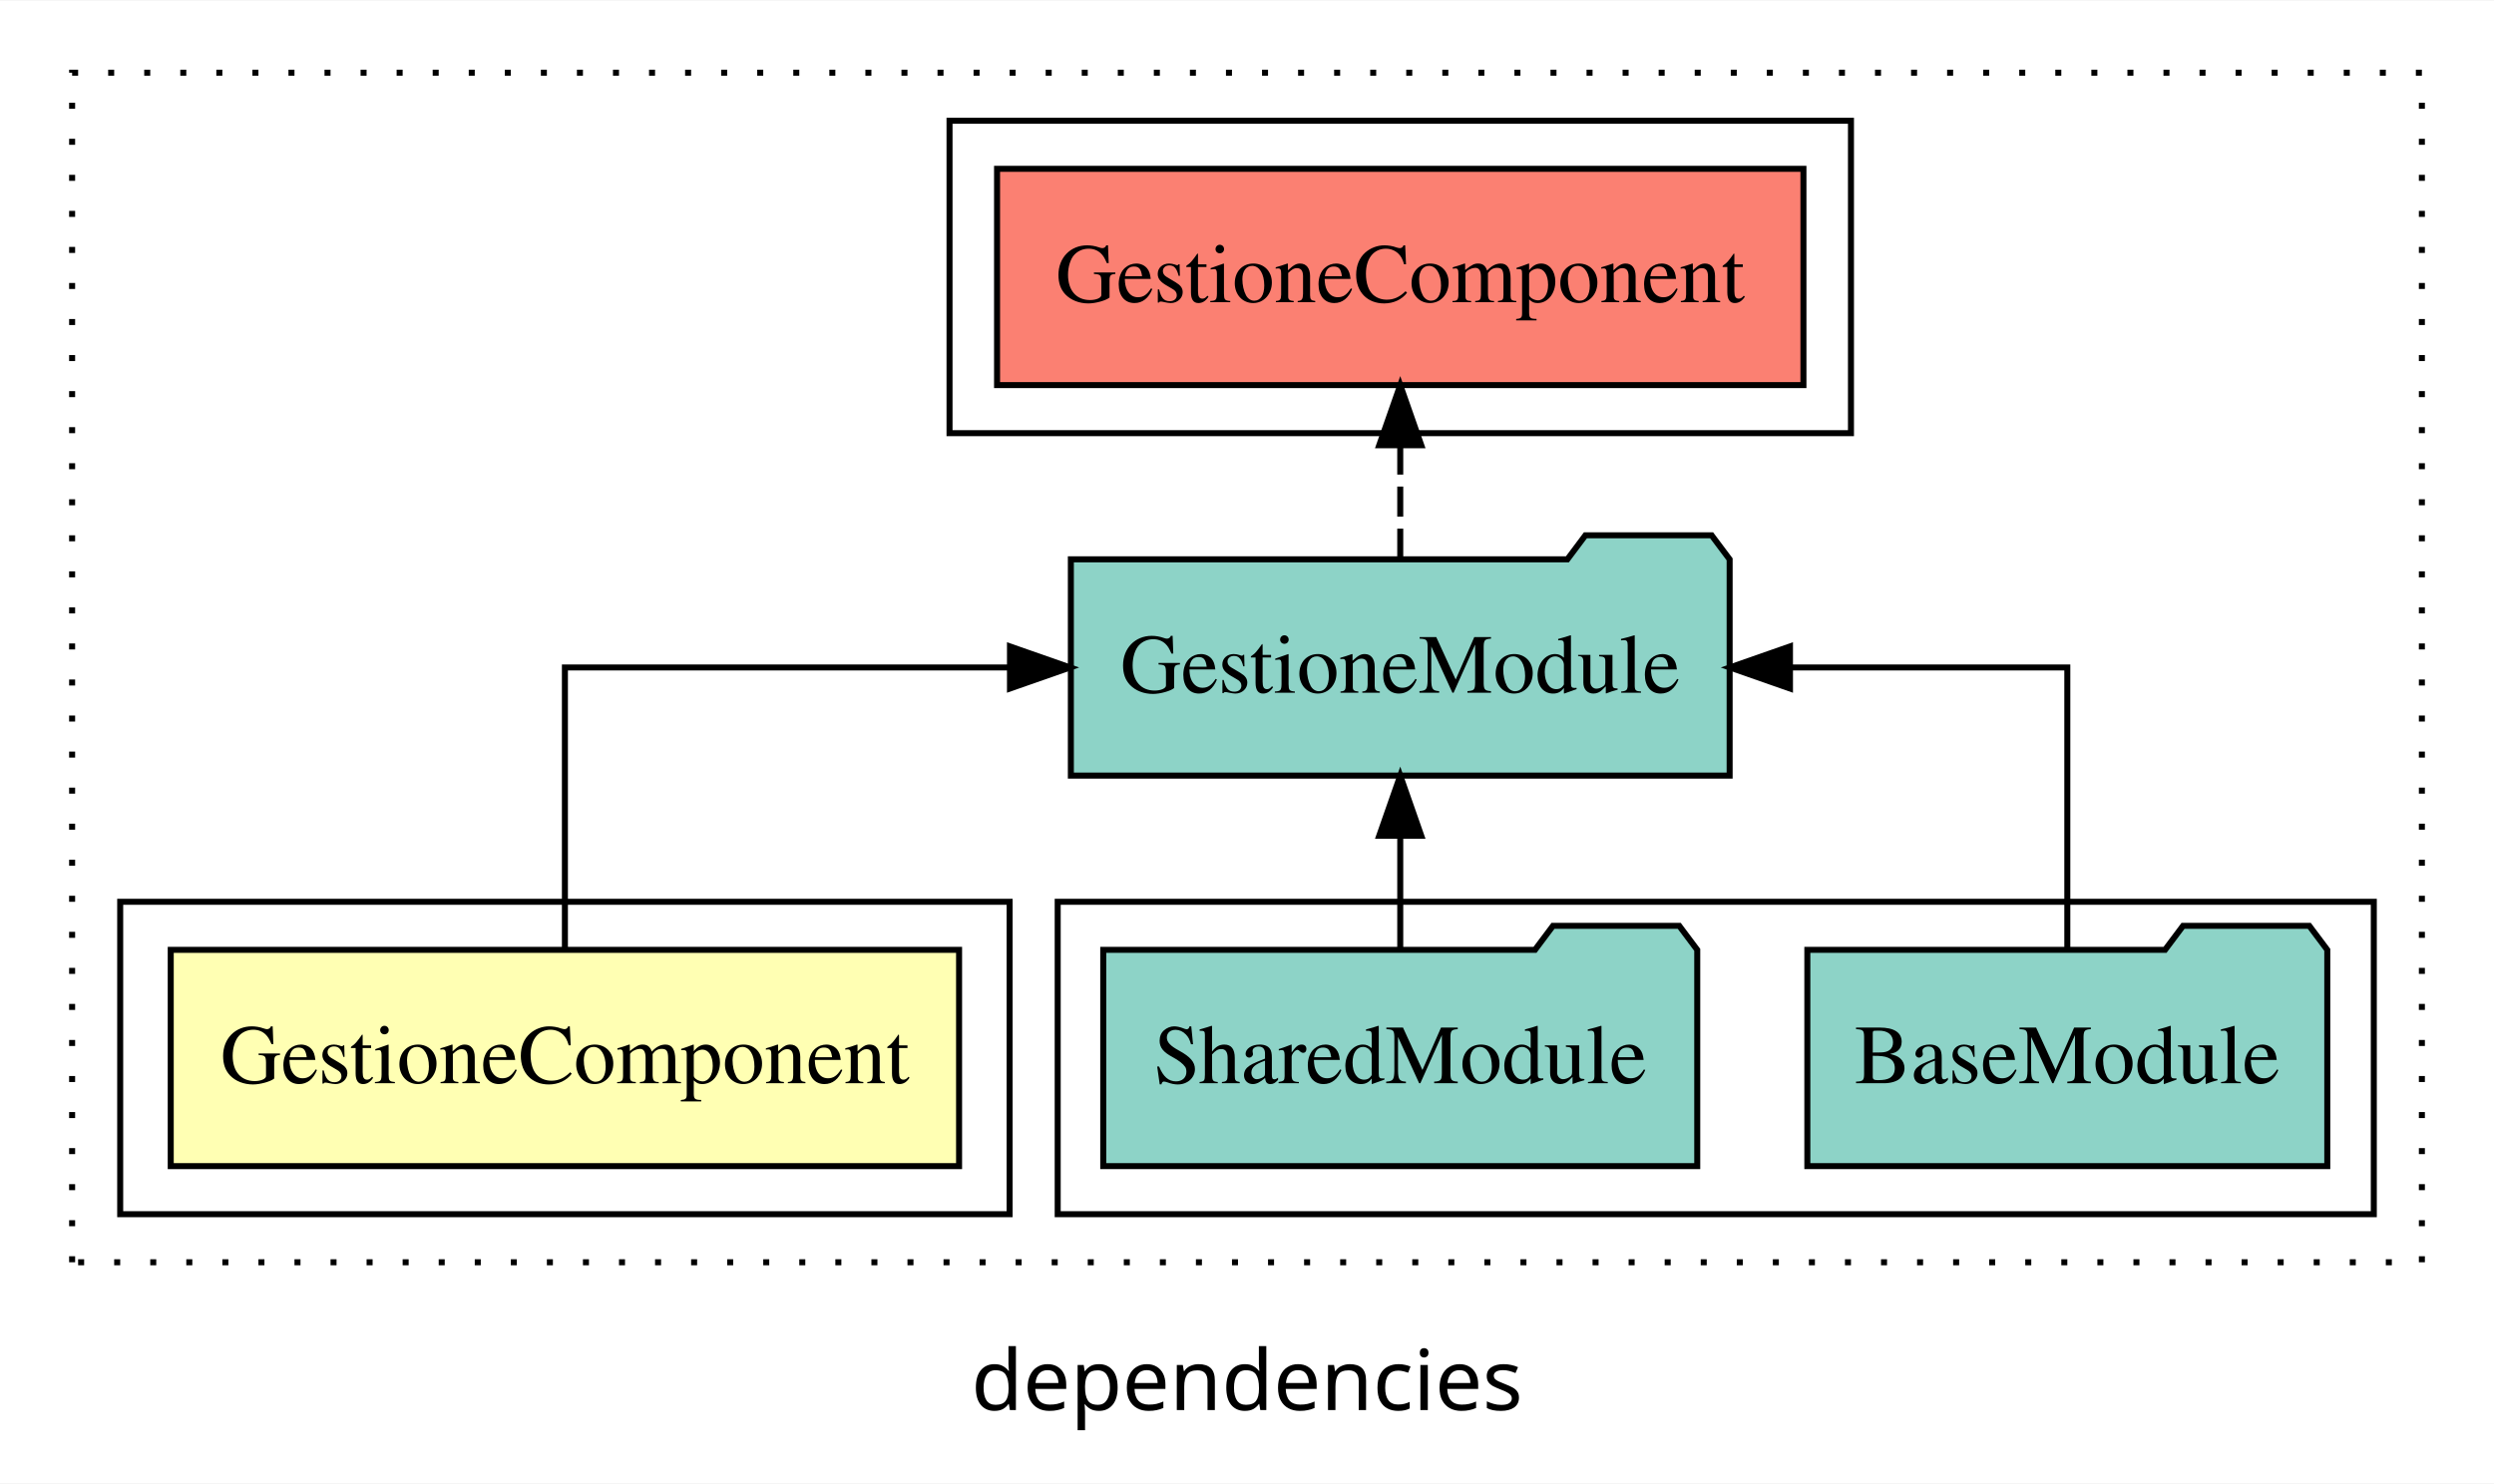
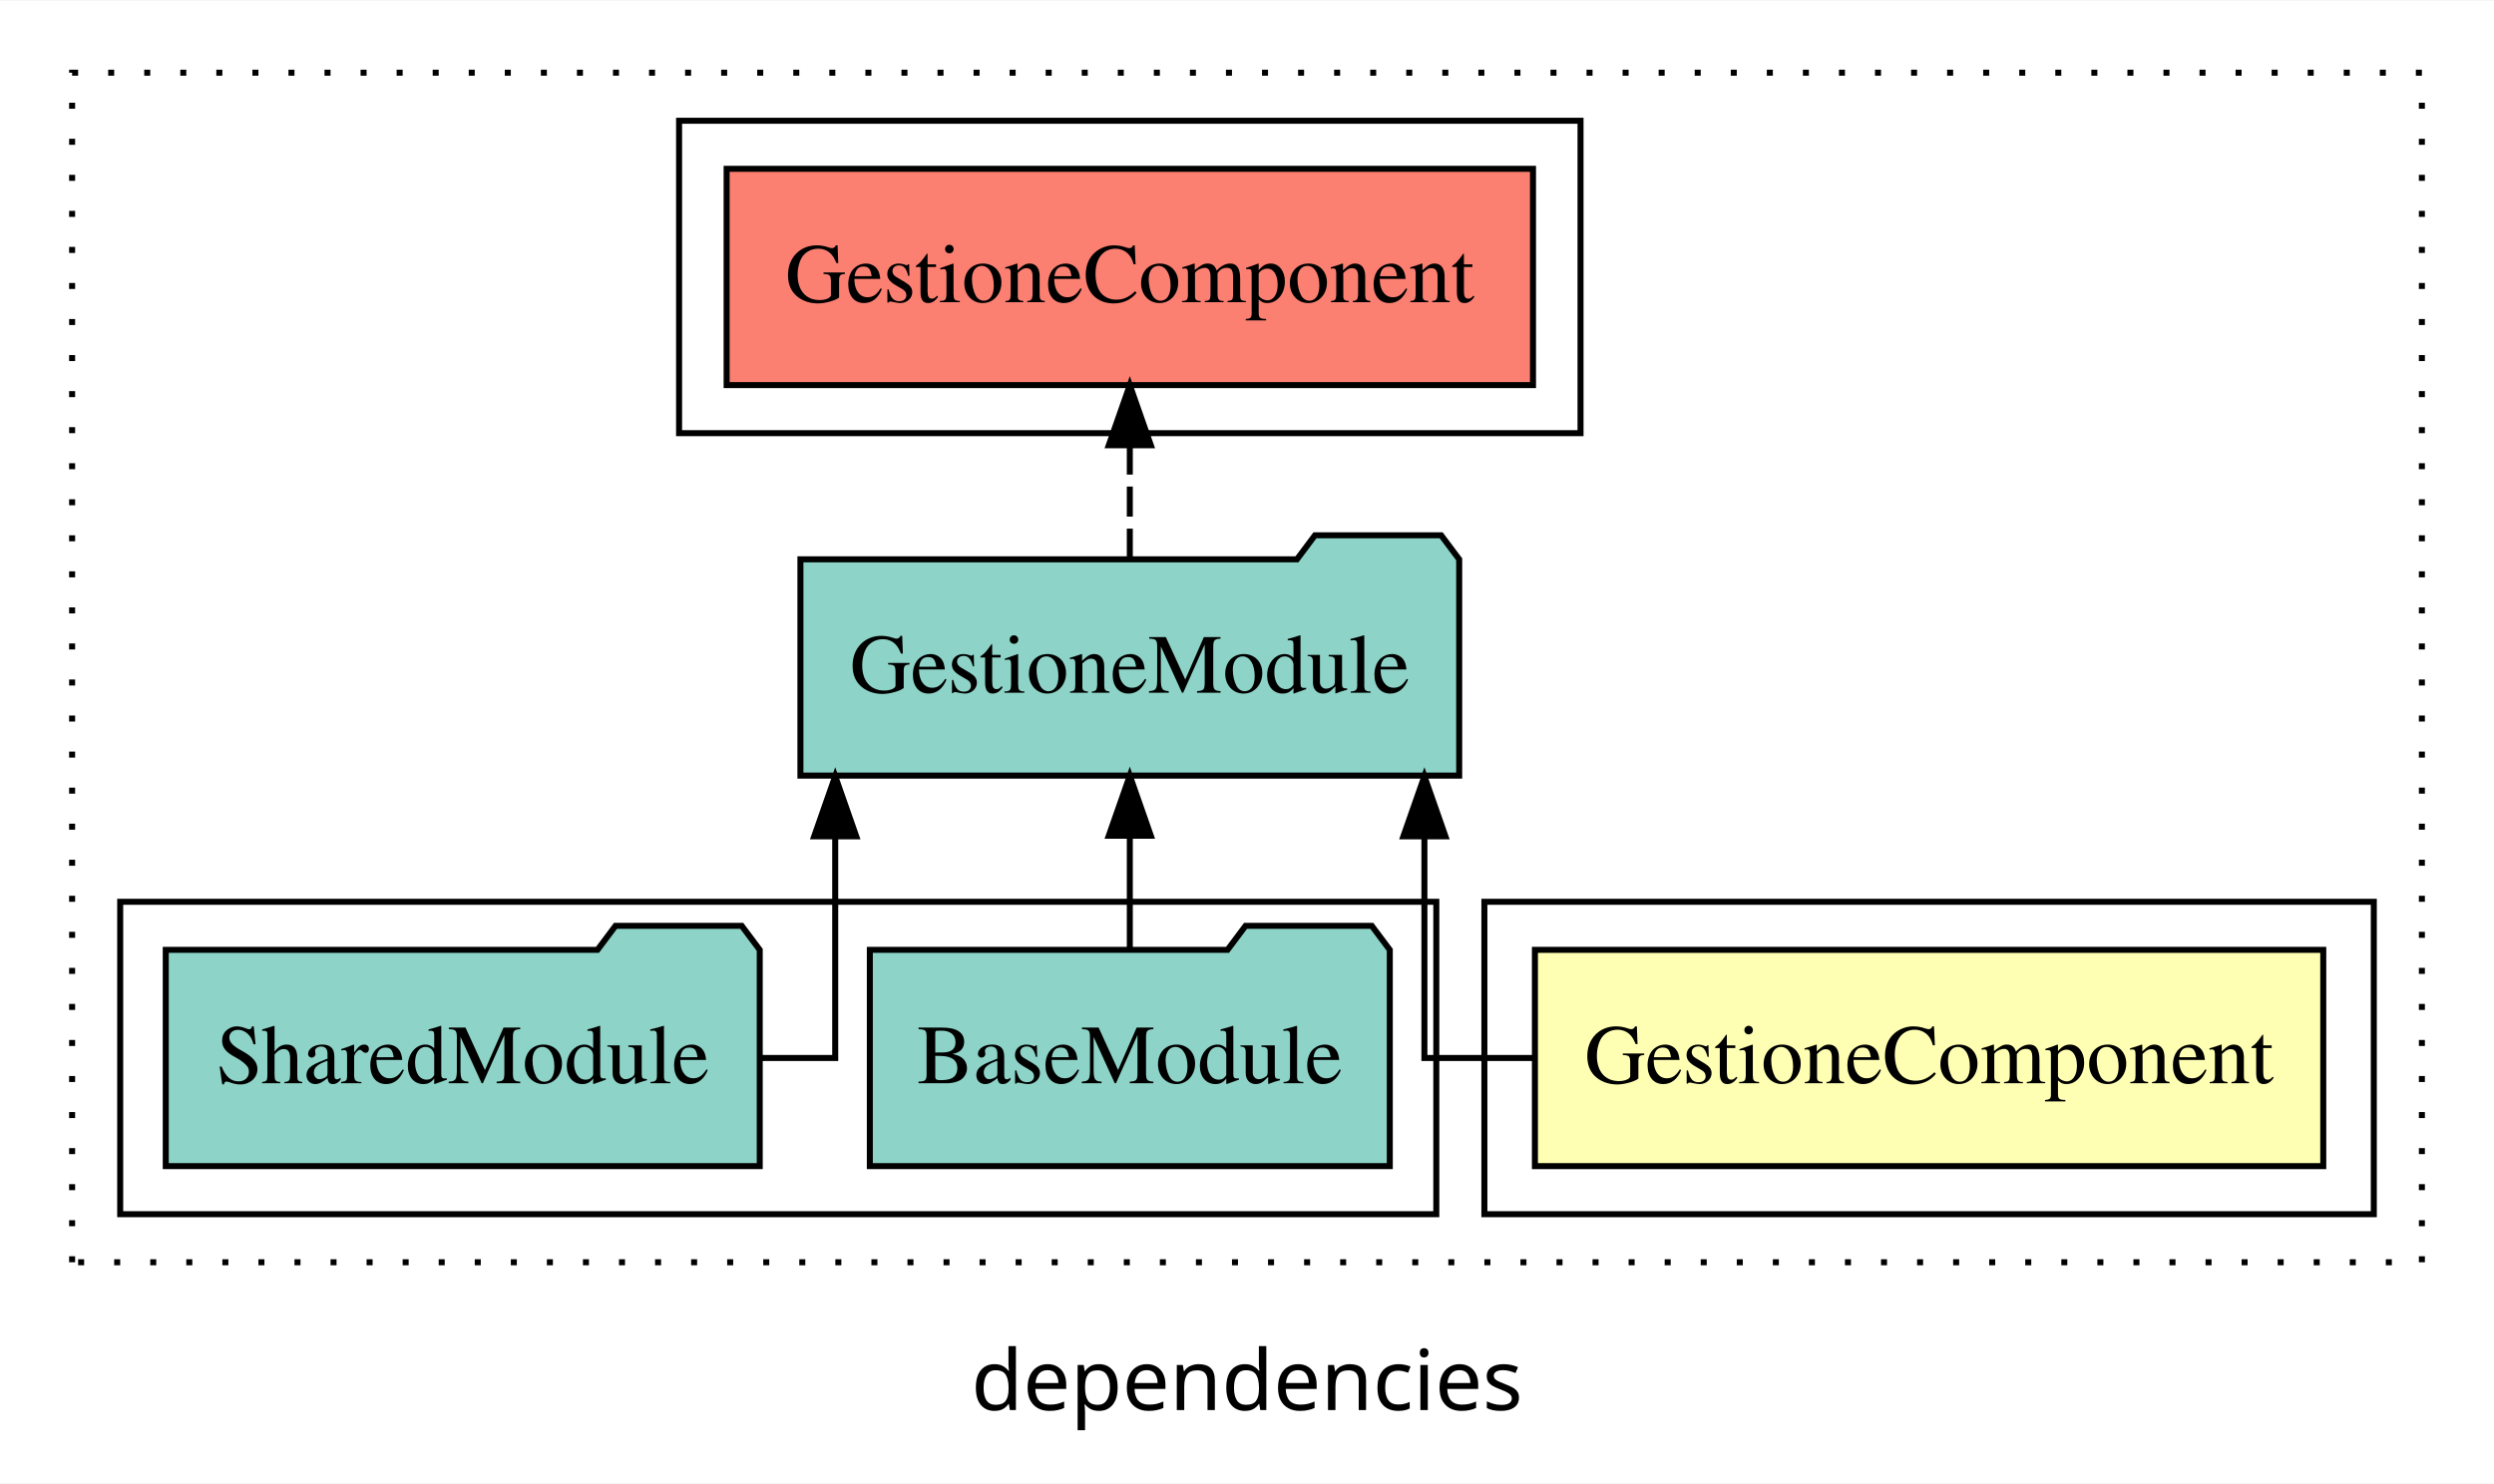
<svg xmlns="http://www.w3.org/2000/svg" width="415pt" height="247pt" viewBox="0.00 0.00 415.00 246.80">
  <g id="graph0" class="graph" transform="scale(1 1) rotate(0) translate(4 242.8)">
    <polygon fill="white" stroke="transparent" points="-4,4 -4,-242.8 411,-242.8 411,4 -4,4" />
    <text text-anchor="middle" x="203.5" y="-8.2" font-family="sans-serif" font-size="14.00">dependencies</text>
    <g id="clust1" class="cluster">
      <polygon fill="none" stroke="black" stroke-dasharray="1,5" points="8,-32.8 8,-230.8 399,-230.8 399,-32.8 8,-32.8" />
    </g>
+     <g id="clust2" class="cluster">
+       <polygon fill="none" stroke="black" points="243,-40.8 243,-92.8 391,-92.8 391,-40.8 243,-40.8" />
+     </g>
    <g id="clust5" class="cluster">
-       <polygon fill="none" stroke="black" points="154,-170.8 154,-222.8 304,-222.8 304,-170.8 154,-170.8" />
+       <polygon fill="none" stroke="black" points="109,-170.8 109,-222.8 259,-222.8 259,-170.8 109,-170.8" />
    </g>
    <g id="clust4" class="cluster">
-       <polygon fill="none" stroke="black" points="172,-40.8 172,-92.8 391,-92.8 391,-40.8 172,-40.8" />
-     </g>
-     <g id="clust2" class="cluster">
-       <polygon fill="none" stroke="black" points="16,-40.8 16,-92.8 164,-92.8 164,-40.8 16,-40.8" />
+       <polygon fill="none" stroke="black" points="16,-40.8 16,-92.8 235,-92.8 235,-40.8 16,-40.8" />
    </g>
    <g id="node1" class="node">
-       <polygon fill="#ffffb3" stroke="black" points="155.59,-84.8 24.41,-84.8 24.41,-48.8 155.59,-48.8 155.59,-84.8" />
-       <text text-anchor="middle" x="90" y="-62.6" font-family="Times,serif" font-size="14.00">GestioneComponent</text>
+       <polygon fill="#ffffb3" stroke="black" points="382.59,-84.8 251.41,-84.8 251.41,-48.8 382.59,-48.8 382.59,-84.8" />
+       <text text-anchor="middle" x="317" y="-62.6" font-family="Times,serif" font-size="14.00">GestioneComponent</text>
    </g>
    <g id="node2" class="node">
-       <polygon fill="#8dd3c7" stroke="black" points="283.81,-149.8 280.81,-153.8 259.81,-153.8 256.81,-149.8 174.19,-149.8 174.19,-113.8 283.81,-113.8 283.81,-149.8" />
-       <text text-anchor="middle" x="229" y="-127.6" font-family="Times,serif" font-size="14.00">GestioneModule</text>
+       <polygon fill="#8dd3c7" stroke="black" points="238.81,-149.8 235.81,-153.8 214.81,-153.8 211.81,-149.8 129.19,-149.8 129.19,-113.8 238.81,-113.8 238.81,-149.8" />
+       <text text-anchor="middle" x="184" y="-127.6" font-family="Times,serif" font-size="14.00">GestioneModule</text>
    </g>
    <g id="edge1" class="edge">
-       <path fill="none" stroke="black" d="M90,-84.91C90,-104.14 90,-131.8 90,-131.8 90,-131.8 164.06,-131.8 164.06,-131.8" />
-       <polygon fill="black" stroke="black" points="164.06,-135.3 174.06,-131.8 164.06,-128.3 164.06,-135.3" />
+       <path fill="none" stroke="black" d="M251.24,-66.8C240.62,-66.8 233.02,-66.8 233.02,-66.8 233.02,-66.8 233.02,-103.69 233.02,-103.69" />
+       <polygon fill="black" stroke="black" points="229.52,-103.69 233.02,-113.69 236.52,-103.69 229.52,-103.69" />
    </g>
    <g id="node5" class="node">
-       <polygon fill="#fb8072" stroke="black" points="296.09,-214.8 161.91,-214.8 161.91,-178.8 296.09,-178.8 296.09,-214.8" />
-       <text text-anchor="middle" x="229" y="-192.6" font-family="Times,serif" font-size="14.00">GestioneComponent </text>
+       <polygon fill="#fb8072" stroke="black" points="251.09,-214.8 116.91,-214.8 116.91,-178.8 251.09,-178.8 251.09,-214.8" />
+       <text text-anchor="middle" x="184" y="-192.6" font-family="Times,serif" font-size="14.00">GestioneComponent </text>
    </g>
    <g id="edge4" class="edge">
-       <path fill="none" stroke="black" stroke-dasharray="5,2" d="M229,-149.91C229,-149.91 229,-168.79 229,-168.79" />
-       <polygon fill="black" stroke="black" points="225.5,-168.79 229,-178.79 232.5,-168.79 225.5,-168.79" />
+       <path fill="none" stroke="black" stroke-dasharray="5,2" d="M184,-149.91C184,-149.91 184,-168.79 184,-168.79" />
+       <polygon fill="black" stroke="black" points="180.5,-168.79 184,-178.79 187.5,-168.79 180.5,-168.79" />
    </g>
    <g id="node3" class="node">
-       <polygon fill="#8dd3c7" stroke="black" points="383.26,-84.8 380.26,-88.8 359.26,-88.8 356.26,-84.8 296.74,-84.8 296.74,-48.8 383.26,-48.8 383.26,-84.8" />
-       <text text-anchor="middle" x="340" y="-62.6" font-family="Times,serif" font-size="14.00">BaseModule</text>
+       <polygon fill="#8dd3c7" stroke="black" points="227.26,-84.8 224.26,-88.8 203.26,-88.8 200.26,-84.8 140.74,-84.8 140.74,-48.8 227.26,-48.8 227.26,-84.8" />
+       <text text-anchor="middle" x="184" y="-62.6" font-family="Times,serif" font-size="14.00">BaseModule</text>
    </g>
    <g id="edge2" class="edge">
-       <path fill="none" stroke="black" d="M340,-84.91C340,-104.14 340,-131.8 340,-131.8 340,-131.8 293.85,-131.8 293.85,-131.8" />
-       <polygon fill="black" stroke="black" points="293.85,-128.3 283.85,-131.8 293.85,-135.3 293.85,-128.3" />
+       <path fill="none" stroke="black" d="M184,-84.91C184,-84.91 184,-103.79 184,-103.79" />
+       <polygon fill="black" stroke="black" points="180.5,-103.79 184,-113.79 187.5,-103.79 180.5,-103.79" />
    </g>
    <g id="node4" class="node">
-       <polygon fill="#8dd3c7" stroke="black" points="278.42,-84.8 275.42,-88.8 254.42,-88.8 251.42,-84.8 179.58,-84.8 179.58,-48.8 278.42,-48.8 278.42,-84.8" />
-       <text text-anchor="middle" x="229" y="-62.6" font-family="Times,serif" font-size="14.00">SharedModule</text>
+       <polygon fill="#8dd3c7" stroke="black" points="122.42,-84.8 119.42,-88.8 98.42,-88.8 95.42,-84.8 23.58,-84.8 23.58,-48.8 122.42,-48.8 122.42,-84.8" />
+       <text text-anchor="middle" x="73" y="-62.6" font-family="Times,serif" font-size="14.00">SharedModule</text>
    </g>
    <g id="edge3" class="edge">
-       <path fill="none" stroke="black" d="M229,-84.91C229,-84.91 229,-103.79 229,-103.79" />
-       <polygon fill="black" stroke="black" points="225.5,-103.79 229,-113.79 232.5,-103.79 225.5,-103.79" />
+       <path fill="none" stroke="black" d="M122.44,-66.8C129.8,-66.8 134.98,-66.8 134.98,-66.8 134.98,-66.8 134.98,-103.69 134.98,-103.69" />
+       <polygon fill="black" stroke="black" points="131.48,-103.69 134.98,-113.69 138.48,-103.69 131.48,-103.69" />
    </g>
  </g>
</svg>
